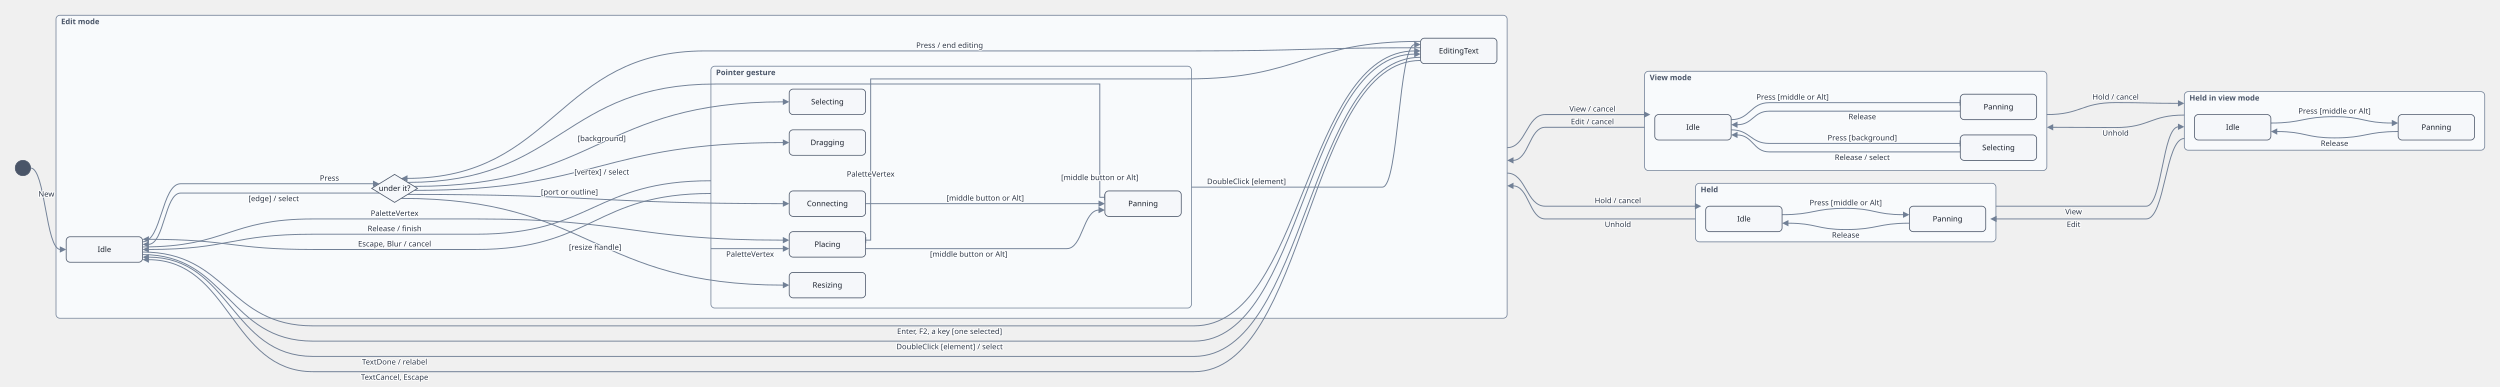
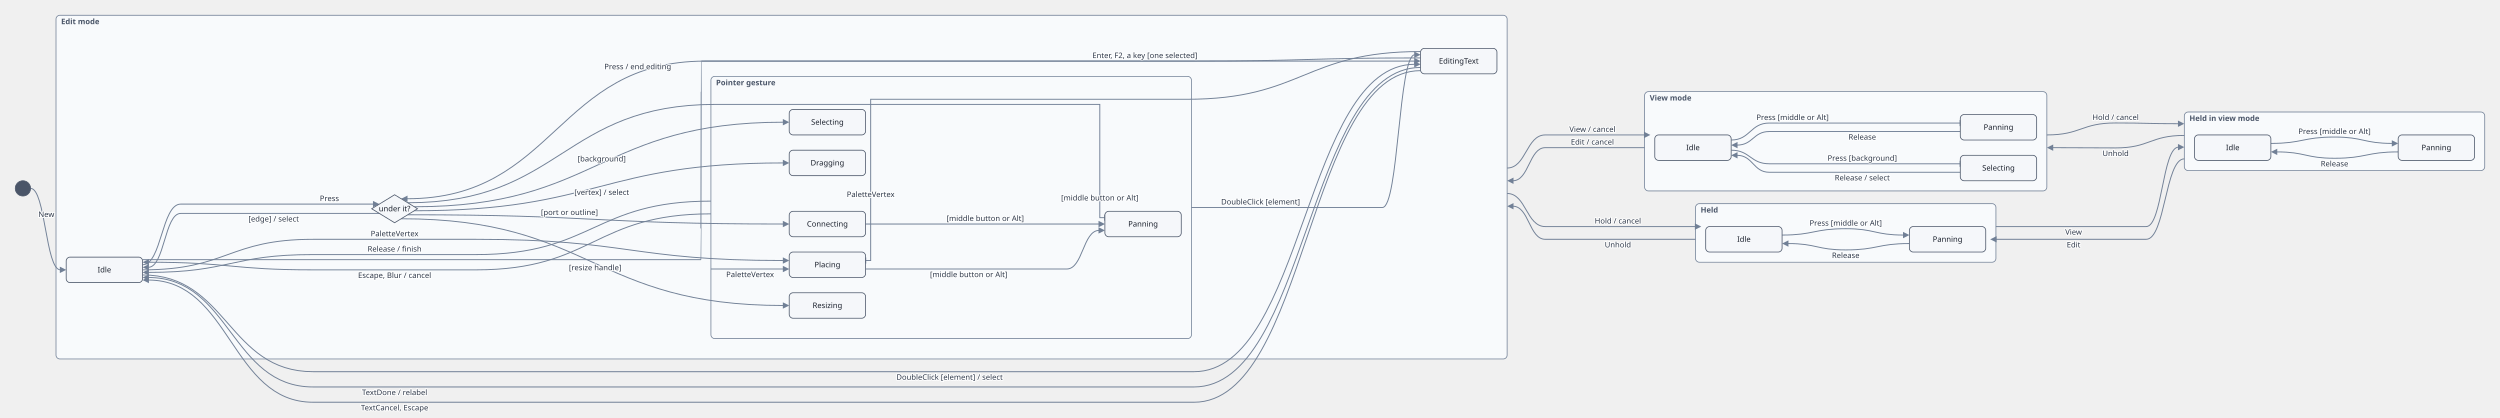
- <svg xmlns="http://www.w3.org/2000/svg" viewBox="-36 -104 3928 608" class="graphedwright" data-mode="view" role="img" aria-labelledby="graphedwright-title">
+ <svg xmlns="http://www.w3.org/2000/svg" viewBox="-36 -136 3928 656" class="graphedwright" data-mode="view" role="img" aria-labelledby="graphedwright-title">
  <style>/* The default look of a graphedwright drawing. A host styles by class;
   nothing here is required. */

.graphedwright { font-family: system-ui, sans-serif; font-size: 12px; }

.graphedwright .vertex .shape { fill: #f5f7fa; stroke: #4a5568; stroke-width: 1.2; }
.graphedwright .vertex .label { fill: #1a202c; }
.graphedwright .vertex .annotation { fill: #4a5568; font-size: 10px; }
.graphedwright .vertex.container &gt; .shape { fill: #f8fafc; stroke: #718096; }
.graphedwright .vertex.container &gt; .label { fill: #4a5568; font-weight: 600; }
.graphedwright .vertex .box { fill: transparent; stroke: none; }
.graphedwright .vertex .store { stroke: none; }
.graphedwright .vertex .figure { fill: none; stroke: #4a5568; stroke-width: 1.2; }
.graphedwright .vertex .shape .mark { fill: #4a5568; }
.graphedwright .vertex.dashed .shape { stroke-dasharray: 6 4; }
.graphedwright .port { fill: #ffffff; stroke: #4a5568; stroke-width: 1; }
.graphedwright .port-label { fill: #4a5568; font-size: 10px; }

.graphedwright .edge path { fill: none; stroke: #718096; }
.graphedwright .edge .label { fill: #2d3748; }
.graphedwright .edge .annotation { fill: #718096; font-size: 10px; }
.graphedwright .arrowhead path { fill: #718096; stroke: none; }
.graphedwright .arrowhead.open path { fill: none; stroke: #718096; stroke-width: 1.5; }
.graphedwright .arrowhead.hollow path { fill: #ffffff; stroke: #718096; stroke-width: 1.2; }
.graphedwright .arrowhead circle { fill: #718096; stroke: none; }
.graphedwright .tail path { fill: #718096; stroke: #718096; stroke-width: 1.2; }
.graphedwright .tail.hollow path { fill: #ffffff; }
.graphedwright .tail.plus circle { fill: #ffffff; stroke: #718096; stroke-width: 1.2; }
.graphedwright .tail.plus path { fill: none; }
.graphedwright .edge.dashed path { stroke-dasharray: 6 4; }
.graphedwright .edge .stereotype { fill: #4a5568; font-size: 11px; }
.graphedwright .vertex .keyword { fill: #4a5568; font-size: 11px; }
.graphedwright .vertex .compartment line { stroke: #718096; stroke-width: 1; }
.graphedwright .vertex .compartment .entry { fill: #2d3748; font-size: 11px; }
.graphedwright .edge text { paint-order: stroke; stroke: #ffffff; stroke-width: 3px; stroke-linejoin: round; }

/* A text cut to fit is followed by itself in full, not displayed; on
   hover the full text takes the cut one's place, with a halo to read
   over what it overruns. A vertex drawn later can still cover it; the
   browser binding draws it in the overlay as well, over everything. */
.graphedwright .vertex:hover .cut { display: none; }
.graphedwright .vertex:hover .full { display: inline; }
.graphedwright .vertex .full { paint-order: stroke; stroke: #ffffff; stroke-width: 3px; stroke-linejoin: round; }

/* A selected vertex is outlined; a selected edge has a halo as wide as
   the stroke-width the renderer writes on it, which a width here would
   override. */
.graphedwright .overlay rect.selection { fill: none; stroke: #3182ce; stroke-width: 1.5; stroke-dasharray: 3 2; }
.graphedwright .overlay path.selection { fill: none; stroke: #3182ce; stroke-opacity: 0.4; stroke-linecap: round; stroke-linejoin: round; }
.graphedwright .overlay .ghost { fill: none; stroke: #3182ce; stroke-width: 1.5; stroke-dasharray: 4 3; }
.graphedwright .overlay .marquee { fill: rgba(49, 130, 206, 0.08); stroke: #3182ce; stroke-width: 1; }
.graphedwright .overlay .handle { fill: #ffffff; stroke: #3182ce; stroke-width: 1.5; cursor: nwse-resize; }
.graphedwright .overlay .expanded { pointer-events: none; }
.graphedwright .overlay .expanded .backing { fill: #ffffff; stroke: none; }
.graphedwright .overlay .expanded text { fill: #1a202c; }
.graphedwright .overlay .expanded .keyword, .graphedwright .overlay .expanded .entry { fill: #2d3748; font-size: 11px; }
.graphedwright .overlay .expanded .annotation { fill: #4a5568; font-size: 10px; }
.graphedwright .overlay .target .ring { fill: none; stroke: #3182ce; stroke-opacity: 0.35; cursor: crosshair; pointer-events: stroke; }

.graphedwright[data-mode="edit"] .vertex { cursor: move; }
.graphedwright[data-mode="edit"] .port { cursor: crosshair; }
.graphedwright[data-mode="edit"] .edge path { cursor: pointer; }

/* The elements the browser binding makes around the drawing: the host
   holds the palette, the drawing, which takes the room below it, the
   zoom buttons over the drawing's bottom right corner, and the input
   that edits a label, placed over the label. A page gives the host or
   the drawing a height. */
.graphedwright-host { position: relative; display: flex; flex-direction: column; }
.graphedwright-palette { display: flex; flex-wrap: wrap; gap: 6px; padding: 6px; border-bottom: 1px solid #e2e8f0; background: #f7fafc; }
.graphedwright-palette:empty { display: none; }
.graphedwright-item.graphedwright-edge { font-style: italic; }
.graphedwright-drawing { flex: 1 1 auto; min-height: 320px; touch-action: none; }
.graphedwright-drawing svg { width: 100%; height: 100%; display: block; }
.graphedwright-label { position: absolute; box-sizing: border-box; padding: 0 4px; font: inherit; text-align: center; border: 1px solid #3182ce; border-radius: 3px; background: #ffffff; }
.graphedwright-zoom { position: absolute; right: 8px; bottom: 8px; display: flex; gap: 4px; }
.graphedwright-zoom button { min-width: 28px; }
.graphedwright-chosen { background: #bee3f8; border-color: #3182ce; }
</style>
  <defs>
    <marker id="arrow-0" class="arrowhead kind-transition" viewBox="0 0 10 10" refX="1" refY="5" markerWidth="10" markerHeight="10" markerUnits="userSpaceOnUse" orient="auto-start-reverse">
      <path d="M 0 0 L 10 5 L 0 10 z" />
    </marker>
  </defs>
  <g class="containers">
    <g class="vertex kind-composite_state container unplaced" id="edit" data-kind="composite state" transform="translate(1192 158)">
-       <rect class="shape" x="-1140" y="-238" width="2280" height="476" rx="6" />
-       <text class="label" x="-1132" y="-224" text-anchor="start">Edit mode</text>
+       <rect class="shape" x="-1140" y="-270" width="2280" height="540" rx="6" />
+       <text class="label" x="-1132" y="-256" text-anchor="start">Edit mode</text>
    </g>
    <g class="vertex kind-composite_state container unplaced" id="gesture" data-kind="composite state" transform="translate(1458.5 190)" data-internal="a key other than Escape: ignored" data-exit="drop what the gesture held">
-       <rect class="shape" x="-377.5" y="-190" width="755" height="380" rx="6" />
-       <text class="label" x="-369.5" y="-176" text-anchor="start">Pointer gesture</text>
+       <rect class="shape" x="-377.5" y="-206" width="755" height="412" rx="6" />
+       <text class="label" x="-369.5" y="-192" text-anchor="start">Pointer gesture</text>
    </g>
    <g class="vertex kind-composite_state container unplaced" id="view" data-kind="composite state" transform="translate(2864 86)" data-internal="entered at Idle; Tab / select the next vertex; Context / select what is hit; Escape, Blur / cancel; a command, the palette, a label: refused">
      <rect class="shape" x="-316" y="-78" width="632" height="156" rx="6" />
      <text class="label" x="-308" y="-64" text-anchor="start">View mode</text>
    </g>
    <g class="vertex kind-composite_state container unplaced" id="held" data-kind="composite state" transform="translate(2864 230)" data-internal="entered at Idle; Tab, Context, Escape as in Idle; another press, a command, the palette, a label: refused">
      <rect class="shape" x="-236" y="-46" width="472" height="92" rx="6" />
      <text class="label" x="-228" y="-32" text-anchor="start">Held</text>
    </g>
    <g class="vertex kind-composite_state container unplaced" id="vheld" data-kind="composite state" transform="translate(3632 86)" data-internal="entered at Idle; as Held">
      <rect class="shape" x="-236" y="-46" width="472" height="92" rx="6" />
      <text class="label" x="-228" y="-32" text-anchor="start">Held in view mode</text>
    </g>
  </g>
  <g class="edges">
    <g class="edge kind-transition" id="t1" data-kind="transition" data-from="start" data-to="idle">
      <path d="M 12 160 C 35.5 160, 35.5 288, 59 288" stroke-width="1.5" marker-end="url(#arrow-0)" />
      <text class="label" x="36.83" y="204.96" text-anchor="middle">New</text>
    </g>
    <g class="edge kind-transition" id="t2" data-kind="transition" data-from="idle" data-to="press" data-event="Press">
-       <path d="M 188 276 C 218 276, 218 184.67, 248 184.67 L 540 184.67 L 551 184.67" stroke-width="1.5" marker-end="url(#arrow-0)" />
+       <path d="M 188 280 C 218 280, 218 184.67, 248 184.67 L 540 184.67 L 551 184.67" stroke-width="1.5" marker-end="url(#arrow-0)" />
      <text class="label" x="481.6" y="179.92" text-anchor="middle">Press</text>
    </g>
    <g class="edge kind-transition" id="t3" data-kind="transition" data-from="press" data-to="panning" data-guard="middle button or Alt">
      <path d="M 604.57 182.57 C 846.79 182.57, 846.79 28, 1089 28 L 1692 28 L 1692 206 L 1696 206 L 1700 206" stroke-width="1.5" marker-end="url(#arrow-0)" />
      <text class="label" x="1692" y="179" text-anchor="middle">[middle button or Alt]</text>
    </g>
    <g class="edge kind-transition" id="t4" data-kind="transition" data-from="press" data-to="resizing" data-guard="on the resize handle of the one selected vertex">
      <path d="M 594.29 207.71 C 894.64 207.71, 894.64 344, 1195 344" stroke-width="1.5" marker-end="url(#arrow-0)" />
      <text class="label" x="899.14" y="288.61" text-anchor="middle">[resize handle]</text>
    </g>
    <g class="edge kind-transition" id="t5" data-kind="transition" data-from="press" data-to="dragging" data-guard="on a vertex" data-actions="select it, adding to the selection with Shift; remember where the vertices to drag are">
      <path d="M 614.86 195.14 C 904.93 195.14, 904.93 120, 1195 120" stroke-width="1.5" marker-end="url(#arrow-0)" />
      <text class="label" x="909.43" y="170.32" text-anchor="middle">[vertex] / select</text>
    </g>
    <g class="edge kind-transition" id="t6" data-kind="transition" data-from="press" data-to="connecting" data-guard="on a port or an outline" data-actions="remember the port or outline the edge starts at">
      <path d="M 604.57 201.43 C 899.79 201.43, 899.79 216, 1195 216" stroke-width="1.5" marker-end="url(#arrow-0)" />
      <text class="label" x="858.73" y="201.81" text-anchor="middle">[port or outline]</text>
    </g>
    <g class="edge kind-transition" id="t7" data-kind="transition" data-from="press" data-to="selecting" data-guard="on the background" data-actions="select nothing, unless Shift is held">
      <path d="M 614.86 188.86 C 904.93 188.86, 904.93 56, 1195 56" stroke-width="1.5" marker-end="url(#arrow-0)" />
      <text class="label" x="909.43" y="117.68" text-anchor="middle">[background]</text>
    </g>
    <g class="edge kind-transition" id="t8" data-kind="transition" data-from="press" data-to="idle" data-guard="on an edge" data-actions="select it, adding to the selection with Shift">
-       <path d="M 560 199.33 L 540 199.33 L 248 199.33 C 222.5 199.33, 222.5 280, 197 280" stroke-width="1.5" marker-end="url(#arrow-0)" />
+       <path d="M 560 199.33 L 540 199.33 L 248 199.33 C 222.5 199.33, 222.5 284, 197 284" stroke-width="1.5" marker-end="url(#arrow-0)" />
      <text class="label" x="394" y="212.08" text-anchor="middle">[edge] / select</text>
    </g>
    <g class="edge kind-transition" id="t9" data-kind="transition" data-from="idle" data-to="placing" data-event="PaletteVertex" data-actions="remember the vertex kind">
-       <path d="M 188 284 C 322 284, 322 240, 456 240 L 712 240 C 953.5 240, 953.5 273.33, 1195 273.33" stroke-width="1.5" marker-end="url(#arrow-0)" />
+       <path d="M 188 288 C 322 288, 322 240, 456 240 L 712 240 C 953.5 240, 953.5 273.33, 1195 273.33" stroke-width="1.5" marker-end="url(#arrow-0)" />
      <text class="label" x="584" y="235.25" text-anchor="middle">PaletteVertex</text>
    </g>
    <g class="edge kind-transition" id="t10" data-kind="transition" data-from="gesture" data-to="idle" data-event="Release" data-actions="move the selection, select in the marquee or resize, if the pointer moved; add the edge or the vertex; by command">
-       <path d="M 1081 180 C 896.5 180, 896.5 264, 712 264 L 456 264 C 326.5 264, 326.5 288, 197 288" stroke-width="1.5" marker-end="url(#arrow-0)" />
+       <path d="M 1081 180 C 896.5 180, 896.5 264, 712 264 L 456 264 C 326.5 264, 326.5 292, 197 292" stroke-width="1.5" marker-end="url(#arrow-0)" />
      <text class="label" x="584" y="259.25" text-anchor="middle">Release / finish</text>
    </g>
    <g class="edge kind-transition" id="t11" data-kind="transition" data-from="gesture" data-to="idle" data-event="Escape, Blur, TextCancel, PaletteEdge, Context, DoubleClick on the background" data-actions="put a drag back where it began; for PaletteEdge, choose the edge kind; for Context, select what is hit, unless it is selected">
-       <path d="M 1081 200 C 896.5 200, 896.5 288, 712 288 L 456 288 C 326.5 288, 326.5 272, 197 272" stroke-width="1.5" marker-end="url(#arrow-0)" />
-       <text class="label" x="584" y="283.25" text-anchor="middle">Escape, Blur / cancel</text>
+       <path d="M 1081 200 C 896.5 200, 896.5 288, 712 288 L 456 288 C 326.5 288, 326.5 276, 197 276" stroke-width="1.5" marker-end="url(#arrow-0)" />
+       <text class="label" x="584" y="300.75" text-anchor="middle">Escape, Blur / cancel</text>
    </g>
    <g class="edge kind-transition" id="t12" data-kind="transition" data-from="idle" data-to="editing" data-event="Enter, F2, a printable key" data-guard="one element selected">
-       <path d="M 188 292 C 322 292, 322 408, 456 408 L 712 408 L 1072 408 L 1840 408 C 2013.5 408, 2013.5 -24, 2187 -24" stroke-width="1.5" marker-end="url(#arrow-0)" />
-       <text class="label" x="1456" y="420.75" text-anchor="middle">Enter, F2, a key [one selected]</text>
+       <path d="M 188 272 L 204 272 L 1065 272 C 1065.5 272, 1065.5 -40, 1066 -40 L 2181 -40 L 2187 -40" stroke-width="1.5" marker-end="url(#arrow-0)" />
+       <text class="label" x="1762.88" y="-44.75" text-anchor="middle">Enter, F2, a key [one selected]</text>
    </g>
    <g class="edge kind-transition" id="t13" data-kind="transition" data-from="idle" data-to="editing" data-event="DoubleClick" data-guard="on a vertex, a port, an outline or an edge" data-actions="select it alone">
-       <path d="M 188 296 C 322 296, 322 432, 456 432 L 712 432 L 1072 432 L 1840 432 C 2013.5 432, 2013.5 -19, 2187 -19" stroke-width="1.5" marker-end="url(#arrow-0)" />
-       <text class="label" x="1456" y="444.75" text-anchor="middle">DoubleClick [element] / select</text>
+       <path d="M 188 296 C 322 296, 322 448, 456 448 L 712 448 L 1072 448 L 1840 448 C 2013.5 448, 2013.5 -35, 2187 -35" stroke-width="1.5" marker-end="url(#arrow-0)" />
+       <text class="label" x="1456" y="460.75" text-anchor="middle">DoubleClick [element] / select</text>
    </g>
    <g class="edge kind-transition" id="t14" data-kind="transition" data-from="editing" data-to="idle" data-event="TextDone" data-actions="set the label, or the attribute its kind edits, by command">
-       <path d="M 2196 -14 C 2018 -14, 2018 456, 1840 456 L 1072 456 L 712 456 L 456 456 C 326.5 456, 326.5 300, 197 300" stroke-width="1.5" marker-end="url(#arrow-0)" />
-       <text class="label" x="584" y="468.75" text-anchor="middle">TextDone / relabel</text>
+       <path d="M 2196 -30 C 2018 -30, 2018 472, 1840 472 L 1072 472 L 712 472 L 456 472 C 326.5 472, 326.5 300, 197 300" stroke-width="1.5" marker-end="url(#arrow-0)" />
+       <text class="label" x="584" y="484.75" text-anchor="middle">TextDone / relabel</text>
    </g>
    <g class="edge kind-transition" id="t15" data-kind="transition" data-from="editing" data-to="idle" data-event="TextCancel, Escape, Blur, PaletteEdge, Context, DoubleClick on the background" data-actions="for PaletteEdge, choose the edge kind; for Context, select what is hit, unless it is selected">
-       <path d="M 2196 -9 C 2018 -9, 2018 480, 1840 480 L 1072 480 L 712 480 L 456 480 C 326.5 480, 326.5 304, 197 304" stroke-width="1.5" marker-end="url(#arrow-0)" />
-       <text class="label" x="584" y="492.75" text-anchor="middle">TextCancel, Escape</text>
+       <path d="M 2196 -25 C 2018 -25, 2018 496, 1840 496 L 1072 496 L 712 496 L 456 496 C 326.5 496, 326.5 304, 197 304" stroke-width="1.5" marker-end="url(#arrow-0)" />
+       <text class="label" x="584" y="508.75" text-anchor="middle">TextCancel, Escape</text>
    </g>
    <g class="edge kind-transition" id="t16" data-kind="transition" data-from="editing" data-to="press" data-event="Press" data-actions="end the editing; the host commits the text first">
-       <path d="M 2196 -29 C 2018 -29, 2018 -24, 1840 -24 L 1072 -24 C 837.64 -24, 837.64 176.29, 603.29 176.29" stroke-width="1.5" marker-end="url(#arrow-0)" />
-       <text class="label" x="1456" y="-28.75" text-anchor="middle">Press / end editing</text>
+       <path d="M 2196 -45 C 2018 -45, 2018 -40, 1840 -40 L 1072 -40 C 837.64 -40, 837.64 176.29, 603.29 176.29" stroke-width="1.5" marker-end="url(#arrow-0)" />
+       <text class="label" x="965.98" y="-27.2" text-anchor="middle">Press / end editing</text>
    </g>
    <g class="edge kind-transition" id="t17" data-kind="transition" data-from="connecting" data-to="panning" data-event="Press" data-guard="middle button or Alt">
      <path d="M 1324 216 C 1507.5 216, 1507.5 216, 1691 216" stroke-width="1.5" marker-end="url(#arrow-0)" />
      <text class="label" x="1512" y="211.25" text-anchor="middle">[middle button or Alt]</text>
    </g>
    <g class="edge kind-transition" id="t18" data-kind="transition" data-from="placing" data-to="panning" data-event="Press" data-guard="middle button or Alt">
      <path d="M 1324 286.67 L 1332 286.67 L 1640 286.67 C 1665.5 286.67, 1665.5 226, 1691 226" stroke-width="1.5" marker-end="url(#arrow-0)" />
      <text class="label" x="1486" y="299.42" text-anchor="middle">[middle button or Alt]</text>
    </g>
    <g class="edge kind-transition" id="t19" data-kind="transition" data-from="gesture" data-to="editing" data-event="DoubleClick" data-guard="on a vertex, a port, an outline or an edge" data-actions="put a drag back where it began; select it alone">
-       <path d="M 1836 190 L 1841.5 190 L 2136 190 C 2161.5 190, 2161.5 -34, 2187 -34" stroke-width="1.5" marker-end="url(#arrow-0)" />
-       <text class="label" x="1922.49" y="185.25" text-anchor="middle">DoubleClick [element]</text>
+       <path d="M 1836 190 L 1841.5 190 L 2136 190 C 2161.5 190, 2161.5 -50, 2187 -50" stroke-width="1.5" marker-end="url(#arrow-0)" />
+       <text class="label" x="1944.58" y="185.25" text-anchor="middle">DoubleClick [element]</text>
    </g>
    <g class="edge kind-transition" id="t20" data-kind="transition" data-from="editing" data-to="placing" data-event="PaletteVertex" data-actions="remember the vertex kind">
-       <path d="M 2196 -39 C 2012 -39, 2012 20, 1828 20 L 1332 20 L 1332 273.33 L 1328 273.33 L 1324 273.33" stroke-width="1.5" marker-end="url(#arrow-0)" />
+       <path d="M 2196 -55 C 2012 -55, 2012 20, 1828 20 L 1332 20 L 1332 273.33 L 1328 273.33 L 1324 273.33" stroke-width="1.5" marker-end="url(#arrow-0)" />
      <text class="label" x="1332" y="173.58" text-anchor="middle">PaletteVertex</text>
    </g>
    <g class="edge kind-transition" id="t21" data-kind="transition" data-from="gesture" data-to="placing" data-event="PaletteVertex" data-actions="put a drag back where it began; remember the vertex kind">
      <path d="M 1081 286.67 C 1138 286.67, 1138 286.67, 1195 286.67" stroke-width="1.5" marker-end="url(#arrow-0)" />
      <text class="label" x="1142.5" y="299.42" text-anchor="middle">PaletteVertex</text>
    </g>
    <g class="edge kind-transition" id="t22" data-kind="transition" data-from="vidle" data-to="vpanning">
      <path d="M 2684 84 C 2714 84, 2714 57.33, 2744 57.33 L 3036 57.33 L 3044 57.33" stroke-width="1.5" marker-end="url(#arrow-0)" />
      <text class="label" x="2780.5" y="52.58" text-anchor="middle">Press [middle or Alt]</text>
    </g>
    <g class="edge kind-transition" id="t23" data-kind="transition" data-from="vidle" data-to="vselecting">
      <path d="M 2684 100 C 2714 100, 2714 121.33, 2744 121.33 L 3036 121.33 L 3044 121.33" stroke-width="1.5" marker-end="url(#arrow-0)" />
      <text class="label" x="2890" y="116.58" text-anchor="middle">Press [background]</text>
    </g>
    <g class="edge kind-transition" id="t24" data-kind="transition" data-from="vpanning" data-to="vidle">
      <path d="M 3044 70.67 L 3036 70.67 L 2744 70.67 C 2718.5 70.67, 2718.5 92, 2693 92" stroke-width="1.5" marker-end="url(#arrow-0)" />
      <text class="label" x="2890" y="83.42" text-anchor="middle">Release</text>
    </g>
    <g class="edge kind-transition" id="t25" data-kind="transition" data-from="vselecting" data-to="vidle">
      <path d="M 3044 134.67 L 3036 134.67 L 2744 134.67 C 2718.5 134.67, 2718.5 108, 2693 108" stroke-width="1.5" marker-end="url(#arrow-0)" />
      <text class="label" x="2890" y="147.42" text-anchor="middle">Release / select</text>
    </g>
    <g class="edge kind-transition" id="t26" data-kind="transition" data-from="hidle" data-to="hpanning">
      <path d="M 2764 233.33 C 2814 233.33, 2814 223.33, 2864 223.33 C 2909.5 223.33, 2909.5 233.33, 2955 233.33" stroke-width="1.5" marker-end="url(#arrow-0)" />
      <text class="label" x="2864" y="218.58" text-anchor="middle">Press [middle or Alt]</text>
    </g>
    <g class="edge kind-transition" id="t27" data-kind="transition" data-from="hpanning" data-to="hidle">
      <path d="M 2964 246.67 C 2914 246.67, 2914 256.67, 2864 256.67 C 2818.5 256.67, 2818.5 246.67, 2773 246.67" stroke-width="1.5" marker-end="url(#arrow-0)" />
      <text class="label" x="2864" y="269.42" text-anchor="middle">Release</text>
    </g>
    <g class="edge kind-transition" id="t28" data-kind="transition" data-from="vhidle" data-to="vhpanning">
      <path d="M 3532 89.33 C 3582 89.33, 3582 79.33, 3632 79.33 C 3677.5 79.33, 3677.5 89.33, 3723 89.33" stroke-width="1.5" marker-end="url(#arrow-0)" />
      <text class="label" x="3632" y="74.58" text-anchor="middle">Press [middle or Alt]</text>
    </g>
    <g class="edge kind-transition" id="t29" data-kind="transition" data-from="vhpanning" data-to="vhidle">
      <path d="M 3732 102.67 C 3682 102.67, 3682 112.67, 3632 112.67 C 3586.5 112.67, 3586.5 102.67, 3541 102.67" stroke-width="1.5" marker-end="url(#arrow-0)" />
      <text class="label" x="3632" y="125.42" text-anchor="middle">Release</text>
    </g>
    <g class="edge kind-transition" id="t30" data-kind="transition" data-from="edit" data-to="view">
      <path d="M 2332 128 C 2362 128, 2362 76, 2392 76 L 2540 76 L 2548 76" stroke-width="1.5" marker-end="url(#arrow-0)" />
      <text class="label" x="2466" y="71.25" text-anchor="middle">View / cancel</text>
    </g>
    <g class="edge kind-transition" id="t31" data-kind="transition" data-from="view" data-to="edit">
      <path d="M 2548 96 L 2540 96 L 2392 96 C 2366.5 96, 2366.5 148, 2341 148" stroke-width="1.5" marker-end="url(#arrow-0)" />
      <text class="label" x="2466" y="91.25" text-anchor="middle">Edit / cancel</text>
    </g>
    <g class="edge kind-transition" id="t32" data-kind="transition" data-from="edit" data-to="held">
      <path d="M 2332 168 C 2362 168, 2362 220, 2392 220 L 2620 220 L 2628 220" stroke-width="1.5" marker-end="url(#arrow-0)" />
      <text class="label" x="2506" y="215.25" text-anchor="middle">Hold / cancel</text>
    </g>
    <g class="edge kind-transition" id="t33" data-kind="transition" data-from="held" data-to="edit">
      <path d="M 2628 240 L 2620 240 L 2392 240 C 2366.5 240, 2366.5 188, 2341 188" stroke-width="1.5" marker-end="url(#arrow-0)" />
      <text class="label" x="2506" y="252.75" text-anchor="middle">Unhold</text>
    </g>
    <g class="edge kind-transition" id="t34" data-kind="transition" data-from="view" data-to="vheld">
      <path d="M 3180 76 C 3234 76, 3234 57.2, 3288 57.2 C 3337.5 57.2, 3337.5 58.4, 3387 58.4" stroke-width="1.5" marker-end="url(#arrow-0)" />
      <text class="label" x="3288" y="52.45" text-anchor="middle">Hold / cancel</text>
    </g>
    <g class="edge kind-transition" id="t35" data-kind="transition" data-from="vheld" data-to="view">
      <path d="M 3396 76.8 C 3342 76.8, 3342 96.4, 3288 96.4 C 3238.5 96.4, 3238.5 96, 3189 96" stroke-width="1.5" marker-end="url(#arrow-0)" />
      <text class="label" x="3288" y="109.15" text-anchor="middle">Unhold</text>
    </g>
    <g class="edge kind-transition" id="t36" data-kind="transition" data-from="held" data-to="vheld">
      <path d="M 3100 220 L 3108 220 L 3336 220 C 3361.5 220, 3361.5 95.2, 3387 95.2" stroke-width="1.5" marker-end="url(#arrow-0)" />
      <text class="label" x="3222" y="232.75" text-anchor="middle">View</text>
    </g>
    <g class="edge kind-transition" id="t37" data-kind="transition" data-from="vheld" data-to="held">
      <path d="M 3396 113.6 C 3366 113.6, 3366 240, 3336 240 L 3108 240 L 3100 240" stroke-width="1.5" marker-end="url(#arrow-0)" />
      <text class="label" x="3222" y="252.75" text-anchor="middle">Edit</text>
    </g>
  </g>
  <g class="vertices">
    <g class="vertex kind-initial unplaced" id="start" data-kind="initial" transform="translate(0 160)">
      <g class="shape shape-filled-circle">
        <path class="mark" d="M -12 0 A 12 12 0 0 1 12 0 A 12 12 0 0 1 -12 0 Z" />
      </g>
      <text class="label" x="0" y="26" text-anchor="middle" />
    </g>
    <g class="vertex kind-state unplaced" id="idle" data-kind="state" transform="translate(128 288)" data-internal="Tab / select the next vertex; Delete, an arrow, Ctrl-Z, Ctrl-Y / a command; Context / select what is hit for the host's actions">
      <rect class="shape" x="-60" y="-20" width="120" height="40" rx="6" />
      <text class="label" x="0" y="4" text-anchor="middle">Idle</text>
    </g>
    <g class="vertex kind-choice unplaced" id="press" data-kind="choice" transform="translate(584 192)">
      <polygon class="shape" points="0 -22 36 0 0 22 -36 0" />
      <text class="label" x="0" y="4" text-anchor="middle">under it?</text>
    </g>
    <g class="vertex kind-state unplaced" id="selecting" data-kind="state" transform="translate(1264 56)" data-internal="Move / draw the marquee; Press: ignored, a second pointer">
      <rect class="shape" x="-60" y="-20" width="120" height="40" rx="6" />
      <text class="label" x="0" y="4" text-anchor="middle">Selecting</text>
    </g>
    <g class="vertex kind-state unplaced" id="dragging" data-kind="state" transform="translate(1264 120)" data-internal="Move / move the selection; Press: ignored, a second pointer">
      <rect class="shape" x="-60" y="-20" width="120" height="40" rx="6" />
      <text class="label" x="0" y="4" text-anchor="middle">Dragging</text>
    </g>
    <g class="vertex kind-state unplaced" id="connecting" data-kind="state" transform="translate(1264 216)" data-internal="Move / draw the edge to the pointer; Press / only the pointer moves">
      <rect class="shape" x="-60" y="-20" width="120" height="40" rx="6" />
      <text class="label" x="0" y="4" text-anchor="middle">Connecting</text>
    </g>
    <g class="vertex kind-state unplaced" id="placing" data-kind="state" transform="translate(1264 280)" data-internal="Move / the new vertex follows the pointer; Press / only the pointer moves">
      <rect class="shape" x="-60" y="-20" width="120" height="40" rx="6" />
      <text class="label" x="0" y="4" text-anchor="middle">Placing</text>
    </g>
    <g class="vertex kind-state unplaced" id="panning" data-kind="state" transform="translate(1760 216)" data-internal="Move / pan the view; Press: ignored, a second pointer">
      <rect class="shape" x="-60" y="-20" width="120" height="40" rx="6" />
      <text class="label" x="0" y="4" text-anchor="middle">Panning</text>
    </g>
    <g class="vertex kind-state unplaced" id="resizing" data-kind="state" transform="translate(1264 344)" data-internal="Move / draw the new size; Press: ignored, a second pointer">
      <rect class="shape" x="-60" y="-20" width="120" height="40" rx="6" />
      <text class="label" x="0" y="4" text-anchor="middle">Resizing</text>
    </g>
-     <g class="vertex kind-state unplaced" id="editing" data-kind="state" transform="translate(2256 -24)" data-entry="the host shows an input for the label, or the attribute its kind edits" data-exit="the host hides it" data-internal="Move, Release, a key: ignored; the input has the keyboard">
+     <g class="vertex kind-state unplaced" id="editing" data-kind="state" transform="translate(2256 -40)" data-entry="the host shows an input for the label, or the attribute its kind edits" data-exit="the host hides it" data-internal="Move, Release, a key: ignored; the input has the keyboard">
      <rect class="shape" x="-60" y="-20" width="120" height="40" rx="6" />
      <text class="label" x="0" y="4" text-anchor="middle">EditingText</text>
    </g>
    <g class="vertex kind-state unplaced" id="vidle" data-kind="state" transform="translate(2624 96)" data-internal="Press on a vertex, a port or an edge / select it">
      <rect class="shape" x="-60" y="-20" width="120" height="40" rx="6" />
      <text class="label" x="0" y="4" text-anchor="middle">Idle</text>
    </g>
    <g class="vertex kind-state unplaced" id="vpanning" data-kind="state" transform="translate(3104 64)" data-internal="Move / pan the view">
      <rect class="shape" x="-60" y="-20" width="120" height="40" rx="6" />
      <text class="label" x="0" y="4" text-anchor="middle">Panning</text>
    </g>
    <g class="vertex kind-state unplaced" id="vselecting" data-kind="state" transform="translate(3104 128)" data-internal="Move / draw the marquee">
      <rect class="shape" x="-60" y="-20" width="120" height="40" rx="6" />
      <text class="label" x="0" y="4" text-anchor="middle">Selecting</text>
    </g>
    <g class="vertex kind-state unplaced" id="hidle" data-kind="state" transform="translate(2704 240)">
      <rect class="shape" x="-60" y="-20" width="120" height="40" rx="6" />
      <text class="label" x="0" y="4" text-anchor="middle">Idle</text>
    </g>
    <g class="vertex kind-state unplaced" id="hpanning" data-kind="state" transform="translate(3024 240)" data-internal="Move / pan the view">
      <rect class="shape" x="-60" y="-20" width="120" height="40" rx="6" />
      <text class="label" x="0" y="4" text-anchor="middle">Panning</text>
    </g>
    <g class="vertex kind-state unplaced" id="vhidle" data-kind="state" transform="translate(3472 96)">
      <rect class="shape" x="-60" y="-20" width="120" height="40" rx="6" />
      <text class="label" x="0" y="4" text-anchor="middle">Idle</text>
    </g>
    <g class="vertex kind-state unplaced" id="vhpanning" data-kind="state" transform="translate(3792 96)" data-internal="Move / pan the view">
      <rect class="shape" x="-60" y="-20" width="120" height="40" rx="6" />
      <text class="label" x="0" y="4" text-anchor="middle">Panning</text>
    </g>
  </g>
  <g class="overlay" />
</svg>
